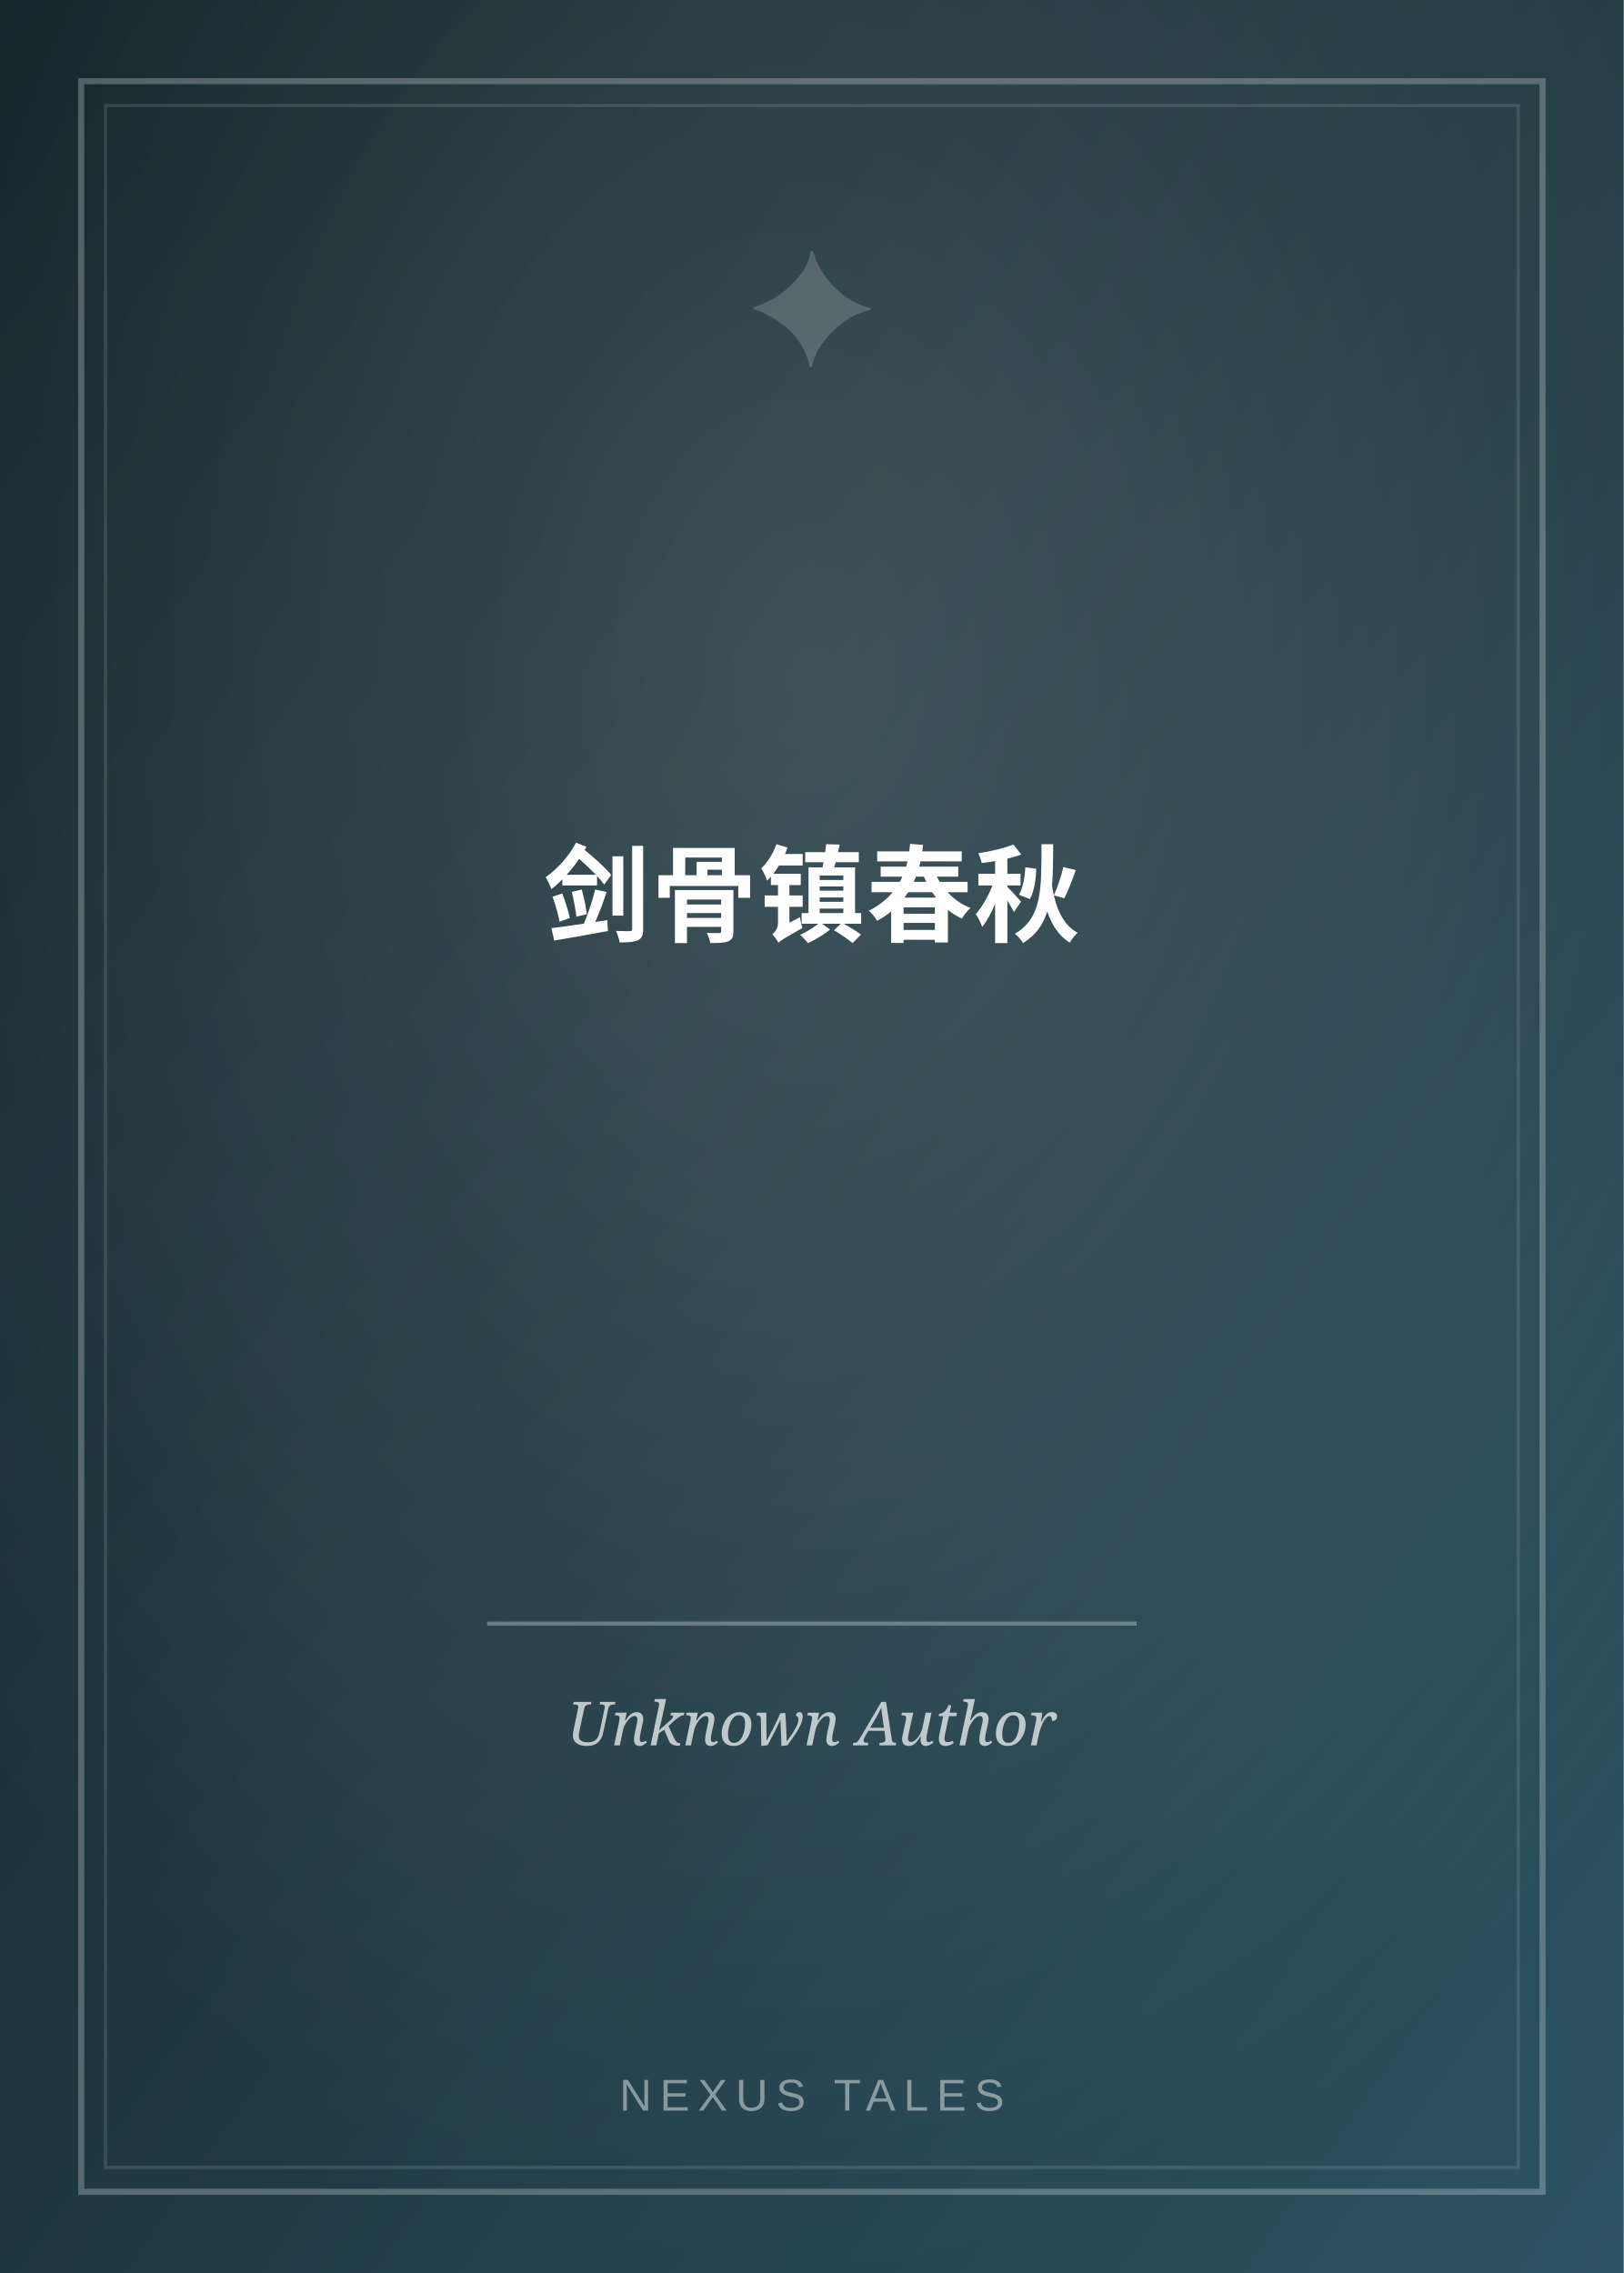
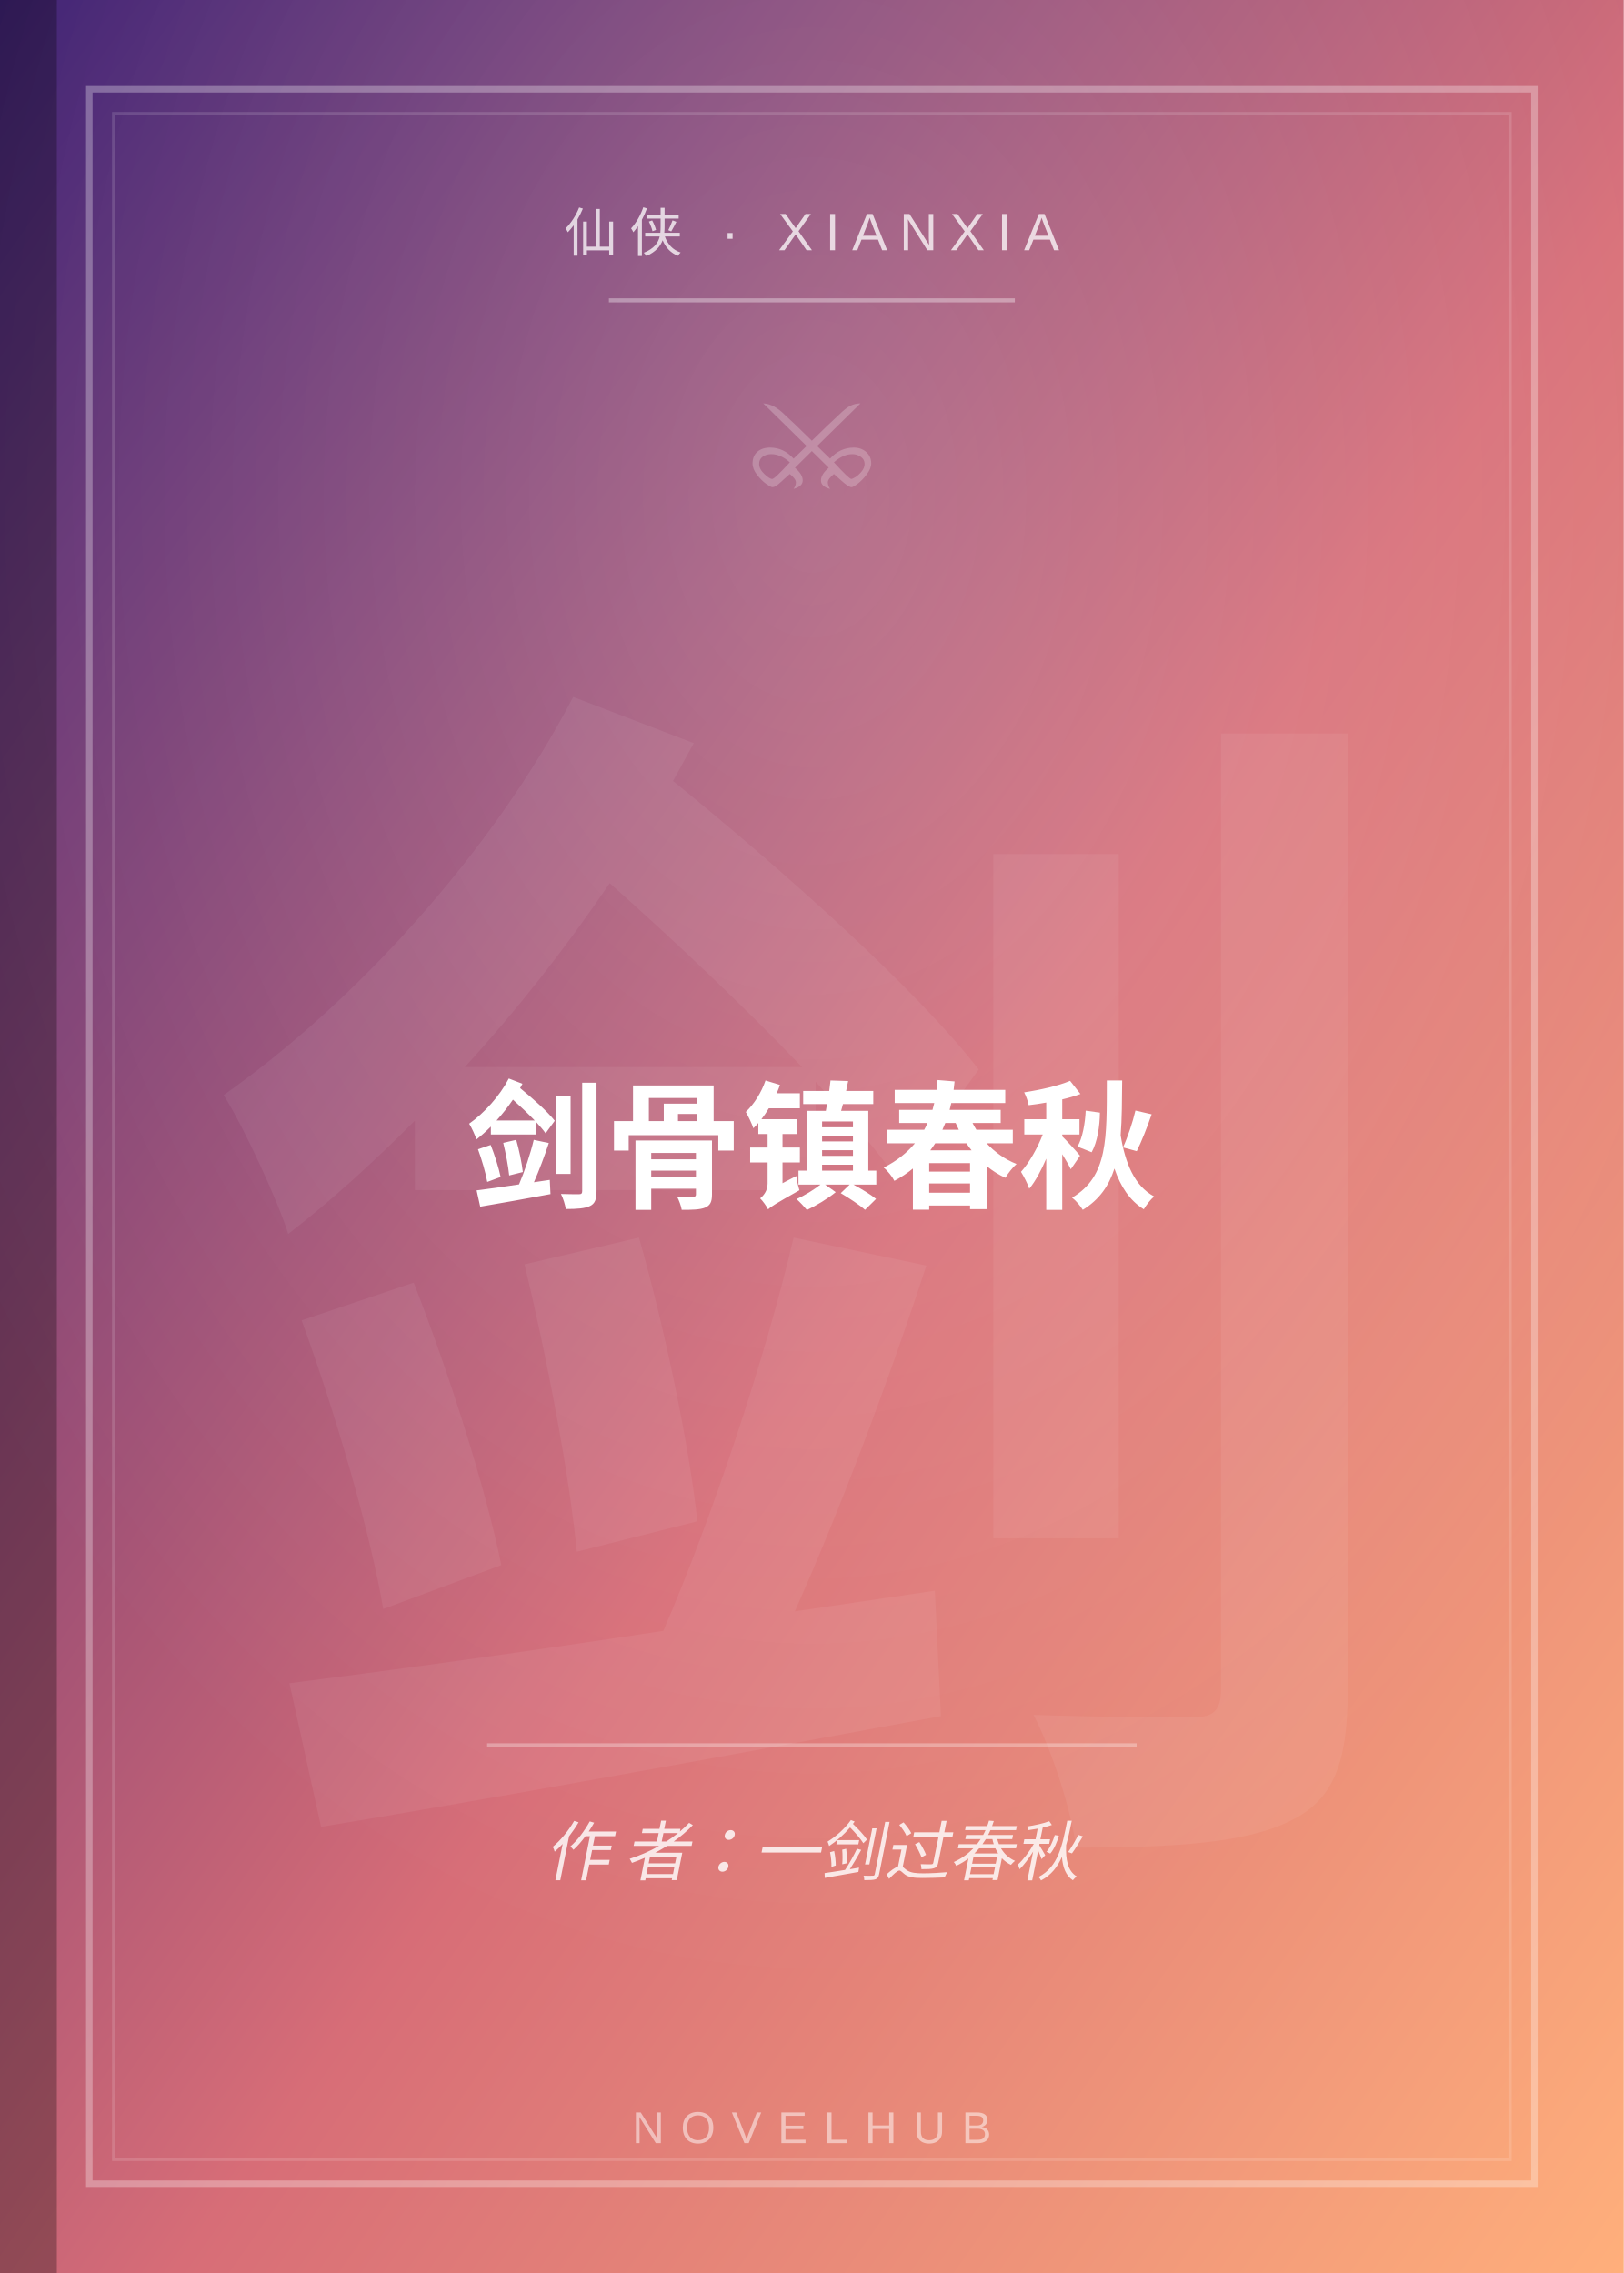
<svg xmlns="http://www.w3.org/2000/svg" width="400" height="560" viewBox="0 0 400 560">
  <defs>
    <linearGradient id="bg" x1="0%" y1="0%" x2="100%" y2="100%">
-       <stop offset="0%" style="stop-color:#0f2027" />
-       <stop offset="55%" style="stop-color:#203a43" />
-       <stop offset="100%" style="stop-color:#2c5364" />
+       <stop offset="0%" style="stop-color:#3a1c71" />
+       <stop offset="55%" style="stop-color:#d76d77" />
+       <stop offset="100%" style="stop-color:#ffaf7b" />
    </linearGradient>
-     <radialGradient id="glow" cx="50%" cy="30%" r="70%">
-       <stop offset="0%" style="stop-color:rgba(255,255,255,0.15)" />
+     <radialGradient id="glow" cx="50%" cy="22%" r="65%">
+       <stop offset="0%" style="stop-color:rgba(255,255,255,0.18)" />
      <stop offset="100%" style="stop-color:rgba(255,255,255,0)" />
    </radialGradient>
  </defs>
  <rect width="400" height="560" fill="url(#bg)" />
  <rect width="400" height="560" fill="url(#glow)" />
-   <rect x="20" y="20" width="360" height="520" fill="none" stroke="rgba(255,255,255,0.25)" stroke-width="1.5" />
-   <rect x="26" y="26" width="348" height="508" fill="none" stroke="rgba(255,255,255,0.12)" stroke-width="0.8" />
-   <text x="200" y="90" text-anchor="middle" font-size="40" fill="rgba(255,255,255,0.18)">✦</text>
-   <text x="200" y="230" text-anchor="middle" font-family="Georgia, serif" font-size="26" fill="#ffffff" font-weight="bold" letter-spacing="0.5">剑骨镇春秋</text>
-   <line x1="120" y1="400" x2="280" y2="400" stroke="rgba(255,255,255,0.3)" stroke-width="1" />
-   <text x="200" y="430" text-anchor="middle" font-family="Georgia, serif" font-size="15" fill="rgba(255,255,255,0.7)" font-style="italic">Unknown Author</text>
-   <text x="200" y="520" text-anchor="middle" font-family="Arial, sans-serif" font-size="11" fill="rgba(255,255,255,0.45)" letter-spacing="2">NEXUS TALES</text>
+   <rect x="0" y="0" width="14" height="560" fill="rgba(0,0,0,0.28)" />
+   <text x="200" y="430" text-anchor="middle" font-size="300" fill="rgba(255,255,255,0.06)" font-family="serif" font-weight="bold">剑</text>
+   <rect x="22" y="22" width="356" height="516" fill="none" stroke="rgba(255,255,255,0.30)" stroke-width="1.6" />
+   <rect x="28" y="28" width="344" height="504" fill="none" stroke="rgba(255,255,255,0.14)" stroke-width="0.8" />
+   <text x="200" y="62" text-anchor="middle" font-family="Arial,sans-serif" font-size="13" fill="rgba(255,255,255,0.75)" letter-spacing="3">仙侠 · XIANXIA</text>
+   <line x1="150" y1="74" x2="250" y2="74" stroke="rgba(255,255,255,0.35)" stroke-width="1" />
+   <text x="200" y="118" text-anchor="middle" font-size="30" fill="rgba(255,255,255,0.22)">⚔</text>
+   <text x="200" y="295" text-anchor="middle" font-family="'PingFang SC','Microsoft YaHei',Georgia,serif" font-size="34" fill="#ffffff" font-weight="bold" style="text-shadow:0 2px 6px rgba(0,0,0,0.45)">剑骨镇春秋</text>
+   <line x1="120" y1="430" x2="280" y2="430" stroke="rgba(255,255,255,0.30)" stroke-width="1" />
+   <text x="200" y="462" text-anchor="middle" font-family="'PingFang SC','Microsoft YaHei',Georgia,serif" font-size="16" fill="rgba(255,255,255,0.82)" font-style="italic">作 者：一剑过春秋</text>
+   <text x="200" y="528" text-anchor="middle" font-family="Arial,sans-serif" font-size="11" fill="rgba(255,255,255,0.5)" letter-spacing="4">NOVELHUB</text>
</svg>
